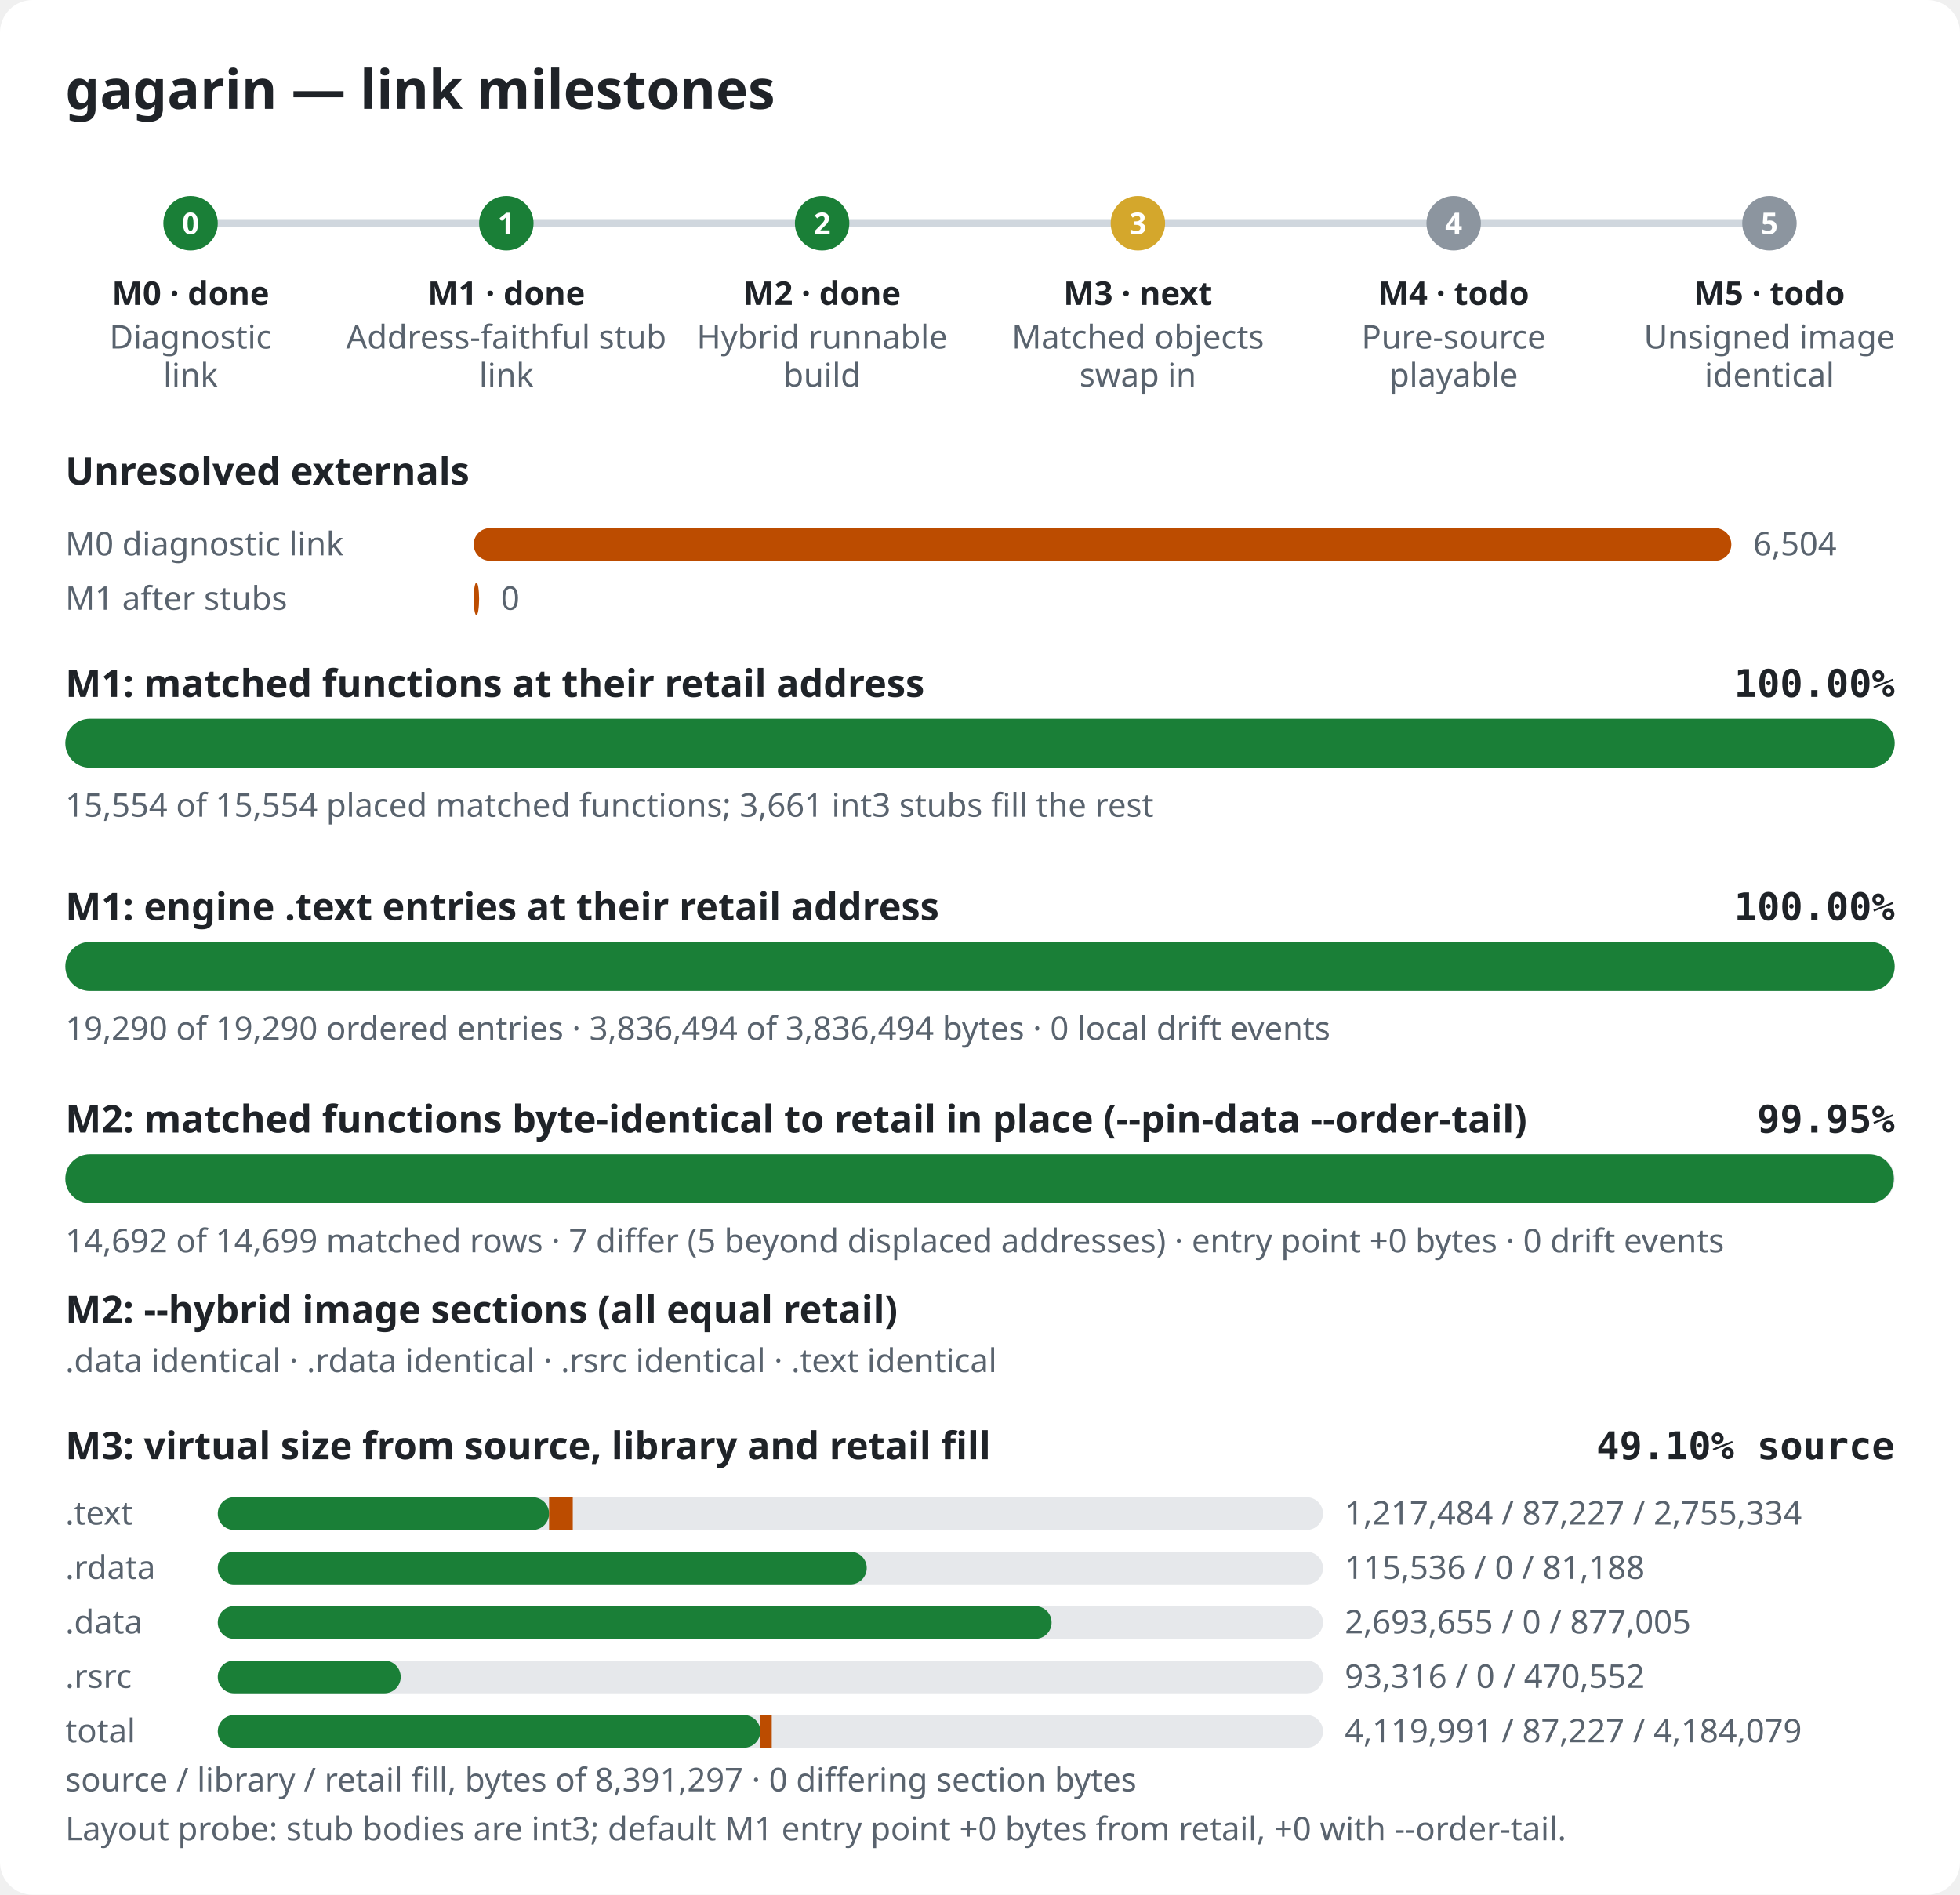
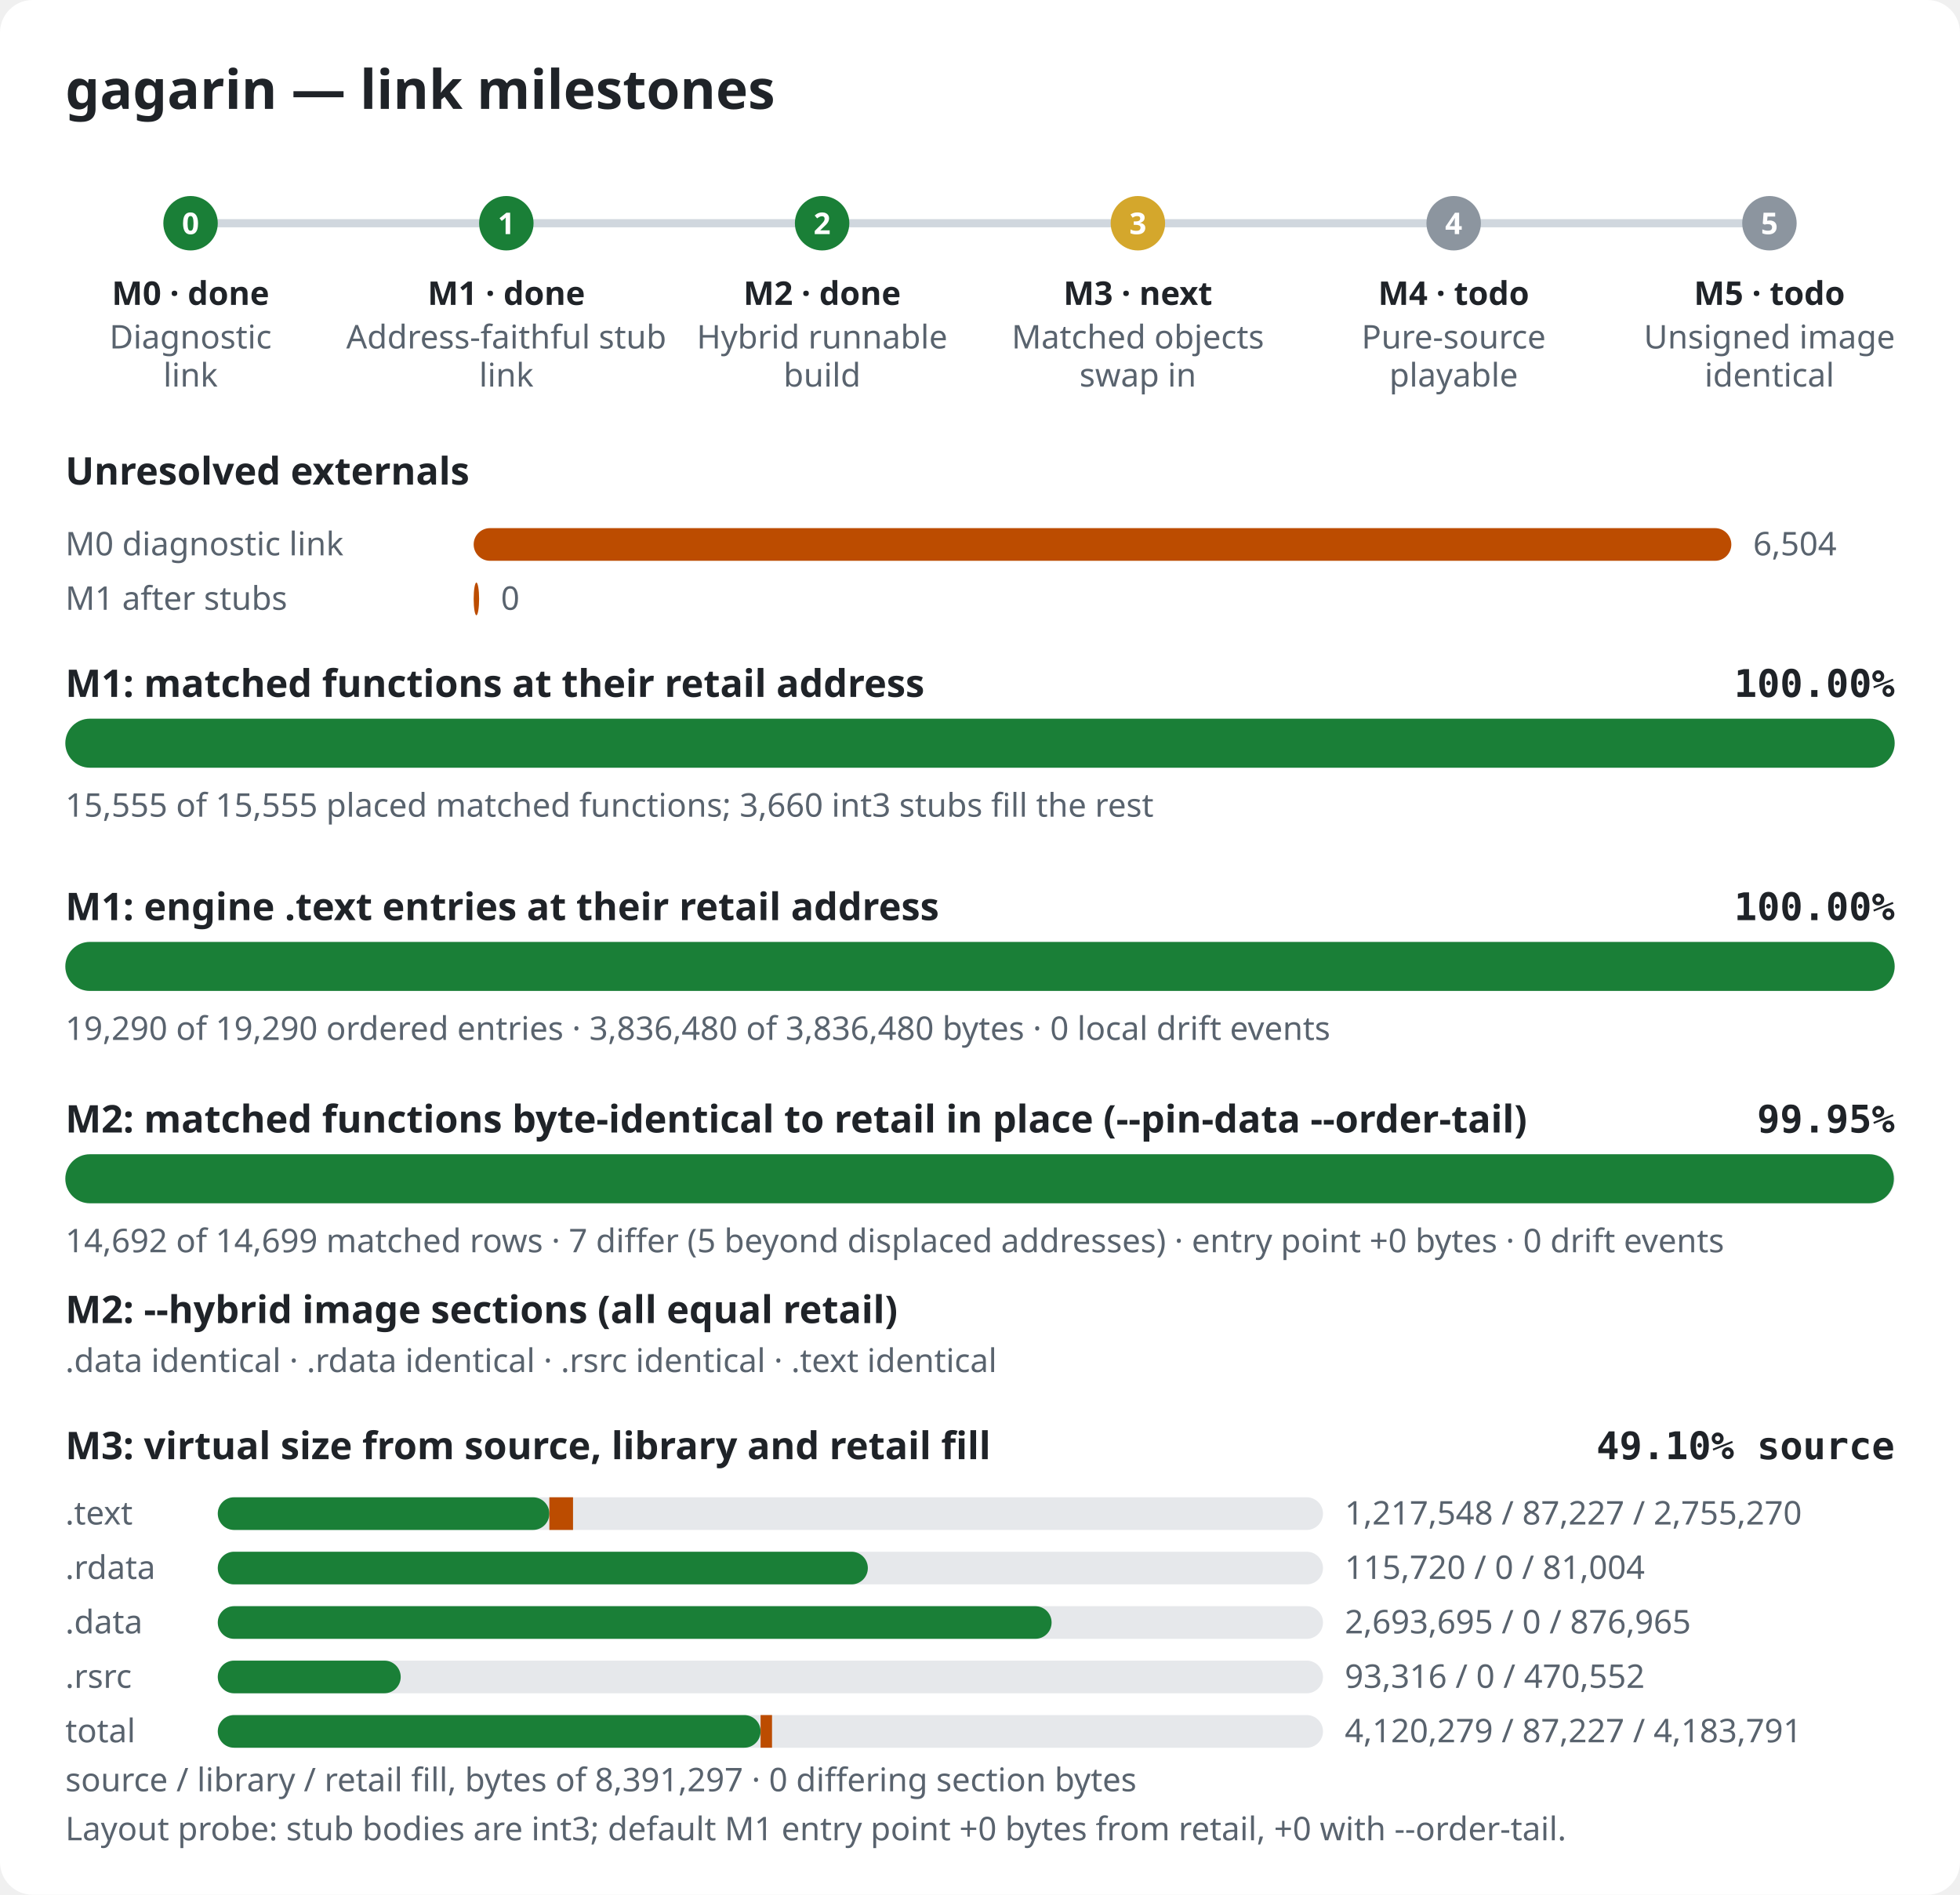
<svg xmlns="http://www.w3.org/2000/svg" width="720" height="696" viewBox="0 0 720 696" role="img" aria-label="gagarin link milestones">
  <style>.bg{fill:#ffffff}.title{font:600 20px sans-serif;fill:#1f2328}.label{font:600 14px sans-serif;fill:#1f2328}.pct{font:600 14px monospace;fill:#1f2328}.note{font:12px sans-serif;fill:#59636e}.mlabel{font:600 12px sans-serif;fill:#1f2328}.mid{font:600 11px sans-serif;fill:#ffffff}.track{fill:#e6e8eb}.rail{stroke:#d0d7de;stroke-width:3}.done,.m-done{fill:#1a7f37}.m-next{fill:#d4a72c}.m-todo{fill:#8c959f}.warn{fill:#bc4c00}@media (prefers-color-scheme: dark){.bg{fill:#0d1117}.title,.label,.pct,.mlabel{fill:#e6edf3}.note{fill:#9198a1}.track{fill:#262c36}.rail{stroke:#3d444d}.done,.m-done{fill:#3fb950}.m-next{fill:#d29922}.m-todo{fill:#656c76}.warn{fill:#db6d28}}</style>
  <rect width="720" height="696" rx="12" class="bg" />
  <text x="24" y="40" class="title">gagarin — link milestones</text>
  <line x1="70" y1="82" x2="650" y2="82" class="rail" />
  <circle cx="70.0" cy="82" r="10" class="m-done" />
  <text x="70.0" y="86" class="mid" text-anchor="middle">0</text>
  <text x="70.0" y="112" class="mlabel" text-anchor="middle">M0 · done</text>
  <text x="70.0" y="128" class="note" text-anchor="middle">Diagnostic</text>
  <text x="70.0" y="142" class="note" text-anchor="middle">link</text>
  <circle cx="186.0" cy="82" r="10" class="m-done" />
  <text x="186.0" y="86" class="mid" text-anchor="middle">1</text>
  <text x="186.0" y="112" class="mlabel" text-anchor="middle">M1 · done</text>
  <text x="186.0" y="128" class="note" text-anchor="middle">Address-faithful stub</text>
  <text x="186.0" y="142" class="note" text-anchor="middle">link</text>
  <circle cx="302.0" cy="82" r="10" class="m-done" />
  <text x="302.0" y="86" class="mid" text-anchor="middle">2</text>
  <text x="302.0" y="112" class="mlabel" text-anchor="middle">M2 · done</text>
  <text x="302.0" y="128" class="note" text-anchor="middle">Hybrid runnable</text>
  <text x="302.0" y="142" class="note" text-anchor="middle">build</text>
  <circle cx="418.0" cy="82" r="10" class="m-next" />
  <text x="418.0" y="86" class="mid" text-anchor="middle">3</text>
  <text x="418.0" y="112" class="mlabel" text-anchor="middle">M3 · next</text>
  <text x="418.0" y="128" class="note" text-anchor="middle">Matched objects</text>
  <text x="418.0" y="142" class="note" text-anchor="middle">swap in</text>
  <circle cx="534.0" cy="82" r="10" class="m-todo" />
  <text x="534.0" y="86" class="mid" text-anchor="middle">4</text>
  <text x="534.0" y="112" class="mlabel" text-anchor="middle">M4 · todo</text>
  <text x="534.0" y="128" class="note" text-anchor="middle">Pure-source</text>
  <text x="534.0" y="142" class="note" text-anchor="middle">playable</text>
  <circle cx="650.0" cy="82" r="10" class="m-todo" />
  <text x="650.0" y="86" class="mid" text-anchor="middle">5</text>
  <text x="650.0" y="112" class="mlabel" text-anchor="middle">M5 · todo</text>
  <text x="650.0" y="128" class="note" text-anchor="middle">Unsigned image</text>
  <text x="650.0" y="142" class="note" text-anchor="middle">identical</text>
  <text x="24" y="178" class="label">Unresolved externals</text>
  <text x="24" y="204" class="note">M0 diagnostic link</text>
  <rect x="174" y="194" width="462.0" height="12" rx="6" class="warn" />
  <text x="644.0" y="204" class="note">6,504</text>
  <text x="24" y="224" class="note">M1 after stubs</text>
  <rect x="174" y="214" width="2.0" height="12" rx="6" class="warn" />
  <text x="184.0" y="224" class="note">0</text>
  <text x="24" y="256" class="label">M1: matched functions at their retail address</text>
  <text x="696" y="256" class="pct" text-anchor="end">100.00%</text>
  <rect x="24" y="264" width="672" height="18" rx="9" class="track" />
  <rect x="24" y="264" width="672.0" height="18" rx="9" class="done" />
-   <text x="24" y="300" class="note">15,554 of 15,554 placed matched functions; 3,661 int3 stubs fill the rest</text>
+   <text x="24" y="300" class="note">15,555 of 15,555 placed matched functions; 3,660 int3 stubs fill the rest</text>
  <text x="24" y="338" class="label">M1: engine .text entries at their retail address</text>
  <text x="696" y="338" class="pct" text-anchor="end">100.00%</text>
  <rect x="24" y="346" width="672" height="18" rx="9" class="track" />
  <rect x="24" y="346" width="672.0" height="18" rx="9" class="done" />
-   <text x="24" y="382" class="note">19,290 of 19,290 ordered entries · 3,836,494 of 3,836,494 bytes · 0 local drift events</text>
+   <text x="24" y="382" class="note">19,290 of 19,290 ordered entries · 3,836,480 of 3,836,480 bytes · 0 local drift events</text>
  <text x="24" y="416" class="label">M2: matched functions byte-identical to retail in place (--pin-data --order-tail)</text>
  <text x="696" y="416" class="pct" text-anchor="end">99.95%</text>
  <rect x="24" y="424" width="672" height="18" rx="9" class="track" />
  <rect x="24" y="424" width="671.7" height="18" rx="9" class="done" />
  <text x="24" y="460" class="note">14,692 of 14,699 matched rows · 7 differ (5 beyond displaced addresses) · entry point +0 bytes · 0 drift events</text>
  <text x="24" y="486" class="label">M2: --hybrid image sections (all equal retail)</text>
  <text x="24" y="504" class="note">.data identical · .rdata identical · .rsrc identical · .text identical</text>
  <text x="24" y="536" class="label">M3: virtual size from source, library and retail fill</text>
  <text x="696" y="536" class="pct" text-anchor="end">49.10% source</text>
  <text x="24" y="560" class="note">.text</text>
  <rect x="80" y="550" width="406" height="12" rx="6" class="track" />
-   <rect x="80" y="550" width="121.7" height="12" rx="6" class="done" />
-   <rect x="201.7" y="550" width="8.7" height="12" class="warn" />
-   <text x="494" y="560" class="note">1,217,484 / 87,227 / 2,755,334</text>
+   <rect x="80" y="550" width="121.8" height="12" rx="6" class="done" />
+   <rect x="201.8" y="550" width="8.7" height="12" class="warn" />
+   <text x="494" y="560" class="note">1,217,548 / 87,227 / 2,755,270</text>
  <text x="24" y="580" class="note">.rdata</text>
  <rect x="80" y="570" width="406" height="12" rx="6" class="track" />
-   <rect x="80" y="570" width="238.4" height="12" rx="6" class="done" />
-   <rect x="318.4" y="570" width="0.0" height="12" class="warn" />
-   <text x="494" y="580" class="note">115,536 / 0 / 81,188</text>
+   <rect x="80" y="570" width="238.8" height="12" rx="6" class="done" />
+   <rect x="318.8" y="570" width="0.0" height="12" class="warn" />
+   <text x="494" y="580" class="note">115,720 / 0 / 81,004</text>
  <text x="24" y="600" class="note">.data</text>
  <rect x="80" y="590" width="406" height="12" rx="6" class="track" />
  <rect x="80" y="590" width="306.3" height="12" rx="6" class="done" />
  <rect x="386.3" y="590" width="0.0" height="12" class="warn" />
-   <text x="494" y="600" class="note">2,693,655 / 0 / 877,005</text>
+   <text x="494" y="600" class="note">2,693,695 / 0 / 876,965</text>
  <text x="24" y="620" class="note">.rsrc</text>
  <rect x="80" y="610" width="406" height="12" rx="6" class="track" />
  <rect x="80" y="610" width="67.2" height="12" rx="6" class="done" />
  <rect x="147.2" y="610" width="0.0" height="12" class="warn" />
  <text x="494" y="620" class="note">93,316 / 0 / 470,552</text>
  <text x="24" y="640" class="note">total</text>
  <rect x="80" y="630" width="406" height="12" rx="6" class="track" />
-   <rect x="80" y="630" width="199.3" height="12" rx="6" class="done" />
-   <rect x="279.3" y="630" width="4.2" height="12" class="warn" />
-   <text x="494" y="640" class="note">4,119,991 / 87,227 / 4,184,079</text>
+   <rect x="80" y="630" width="199.4" height="12" rx="6" class="done" />
+   <rect x="279.4" y="630" width="4.2" height="12" class="warn" />
+   <text x="494" y="640" class="note">4,120,279 / 87,227 / 4,183,791</text>
  <text x="24" y="658" class="note">source / library / retail fill, bytes of 8,391,297 · 0 differing section bytes</text>
  <text x="24" y="676" class="note">Layout probe: stub bodies are int3; default M1 entry point +0 bytes from retail, +0 with --order-tail.</text>
</svg>
